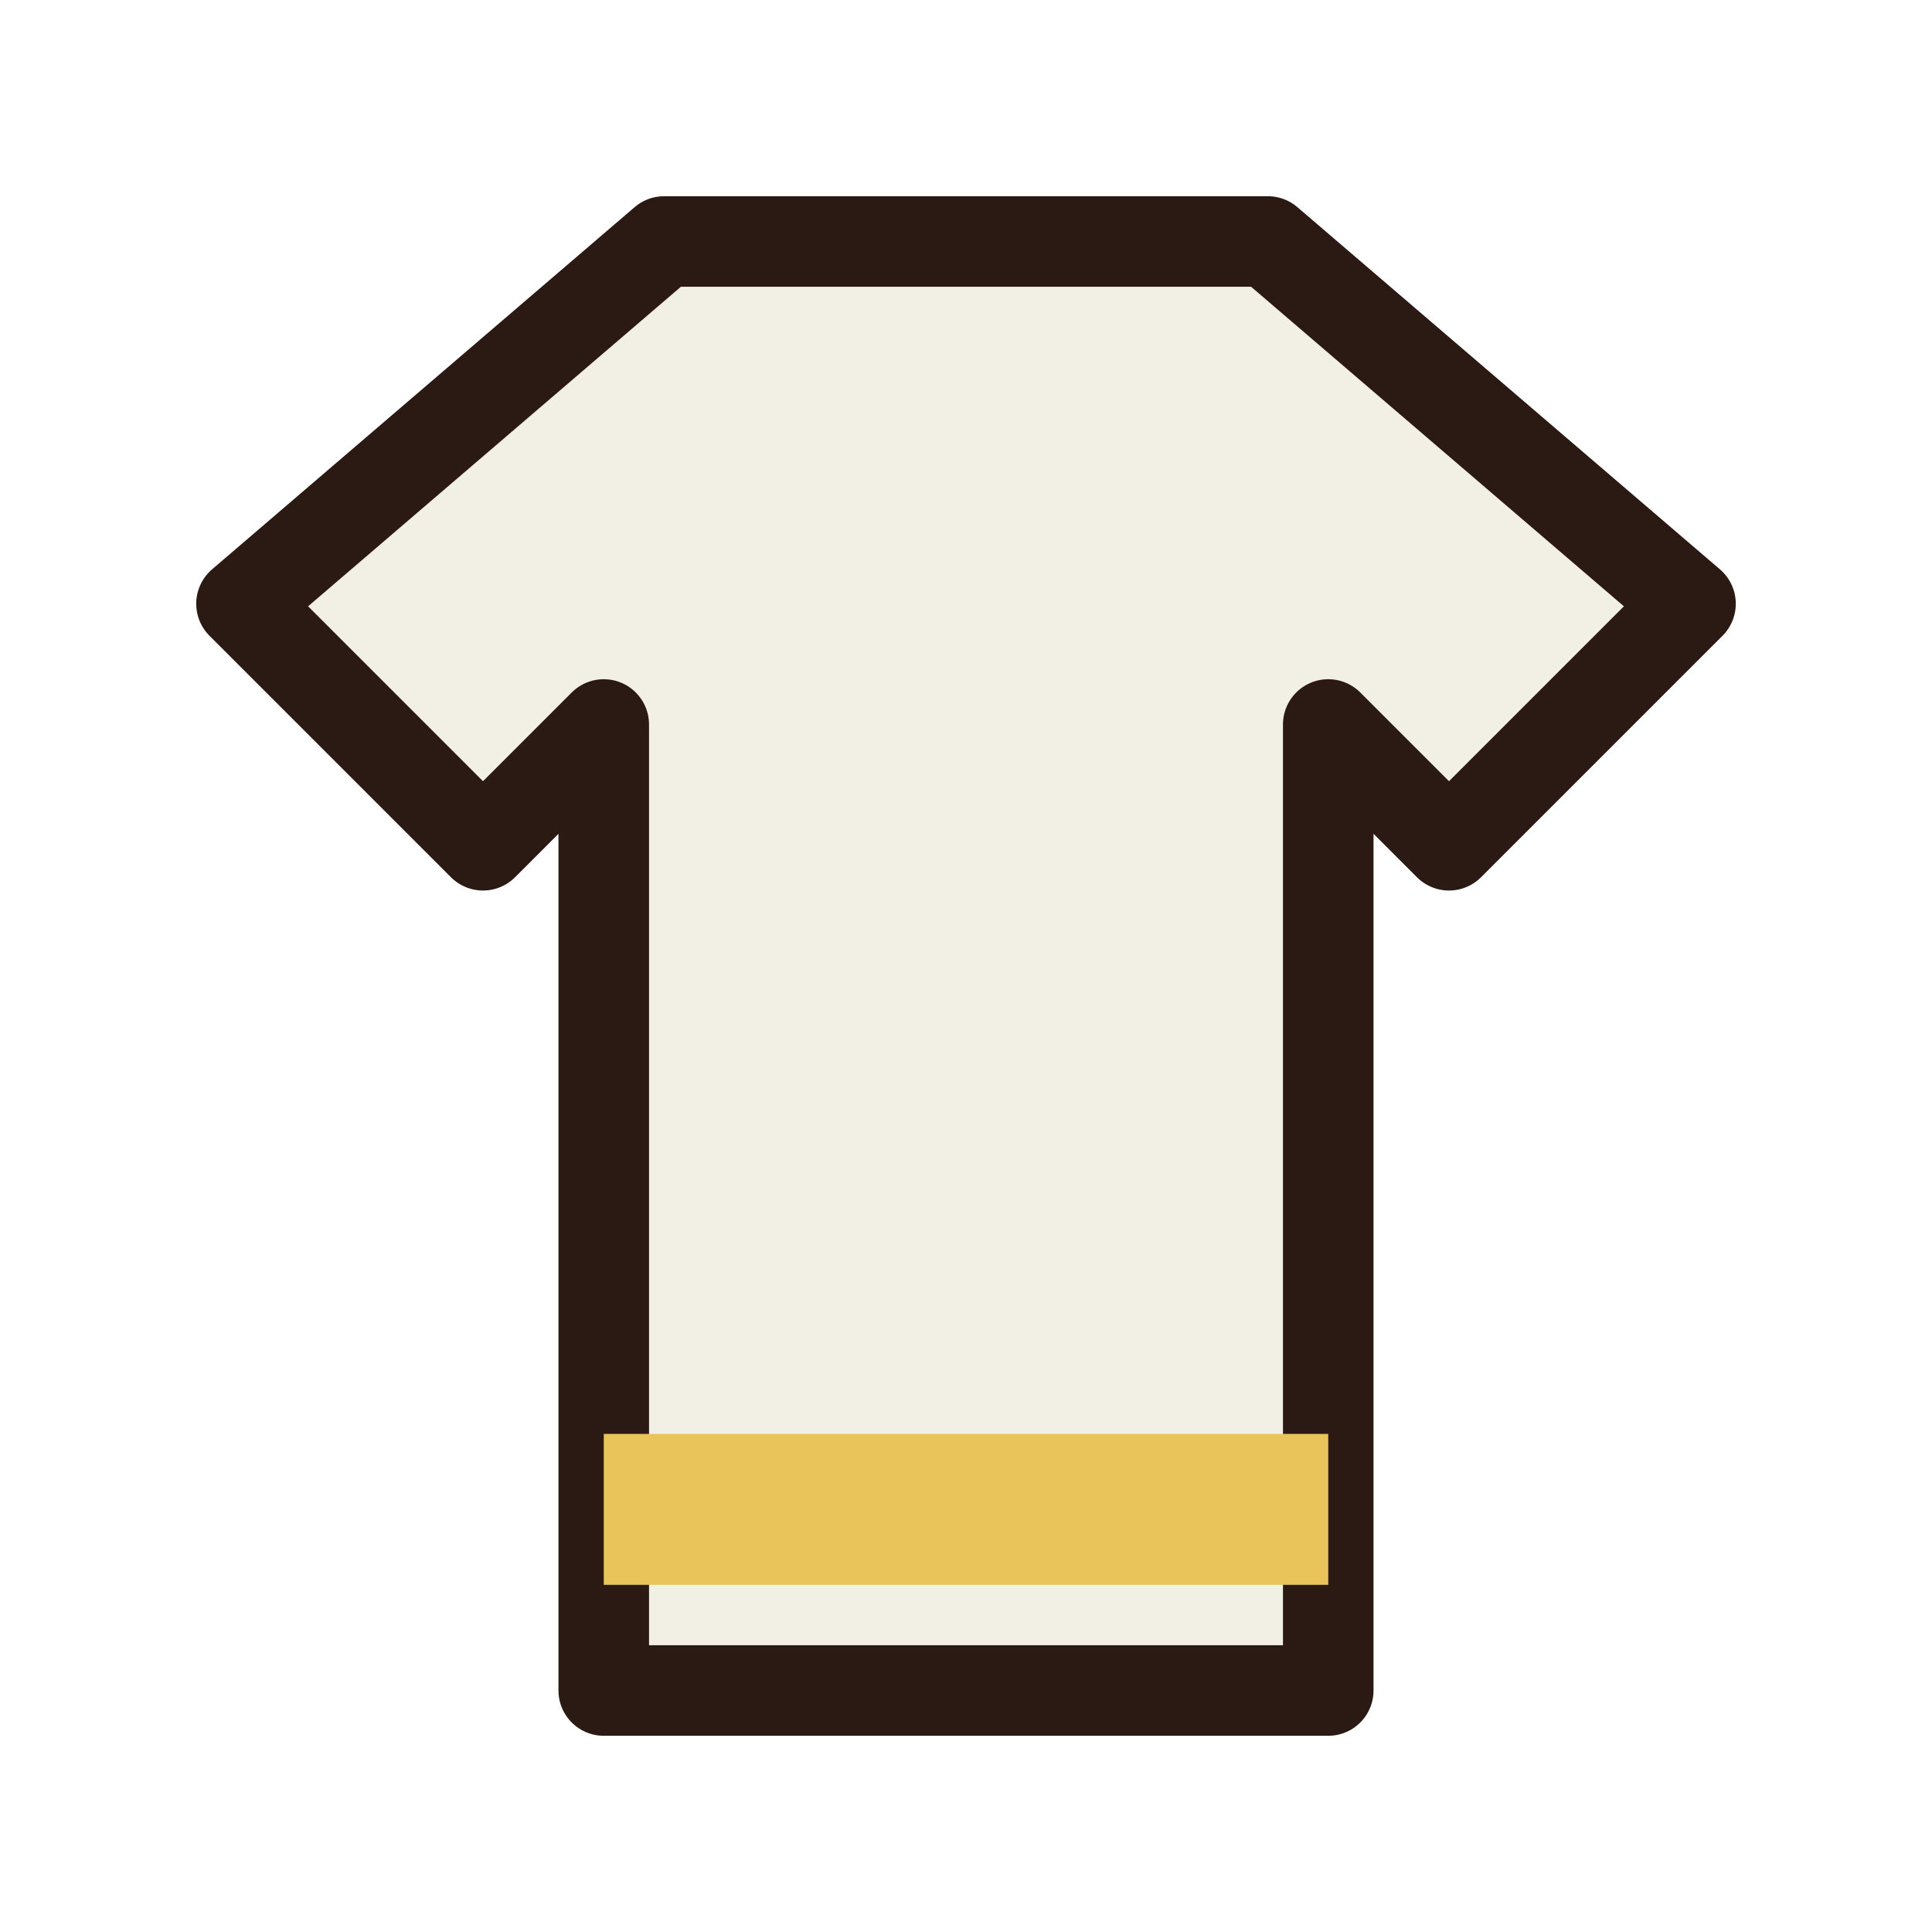
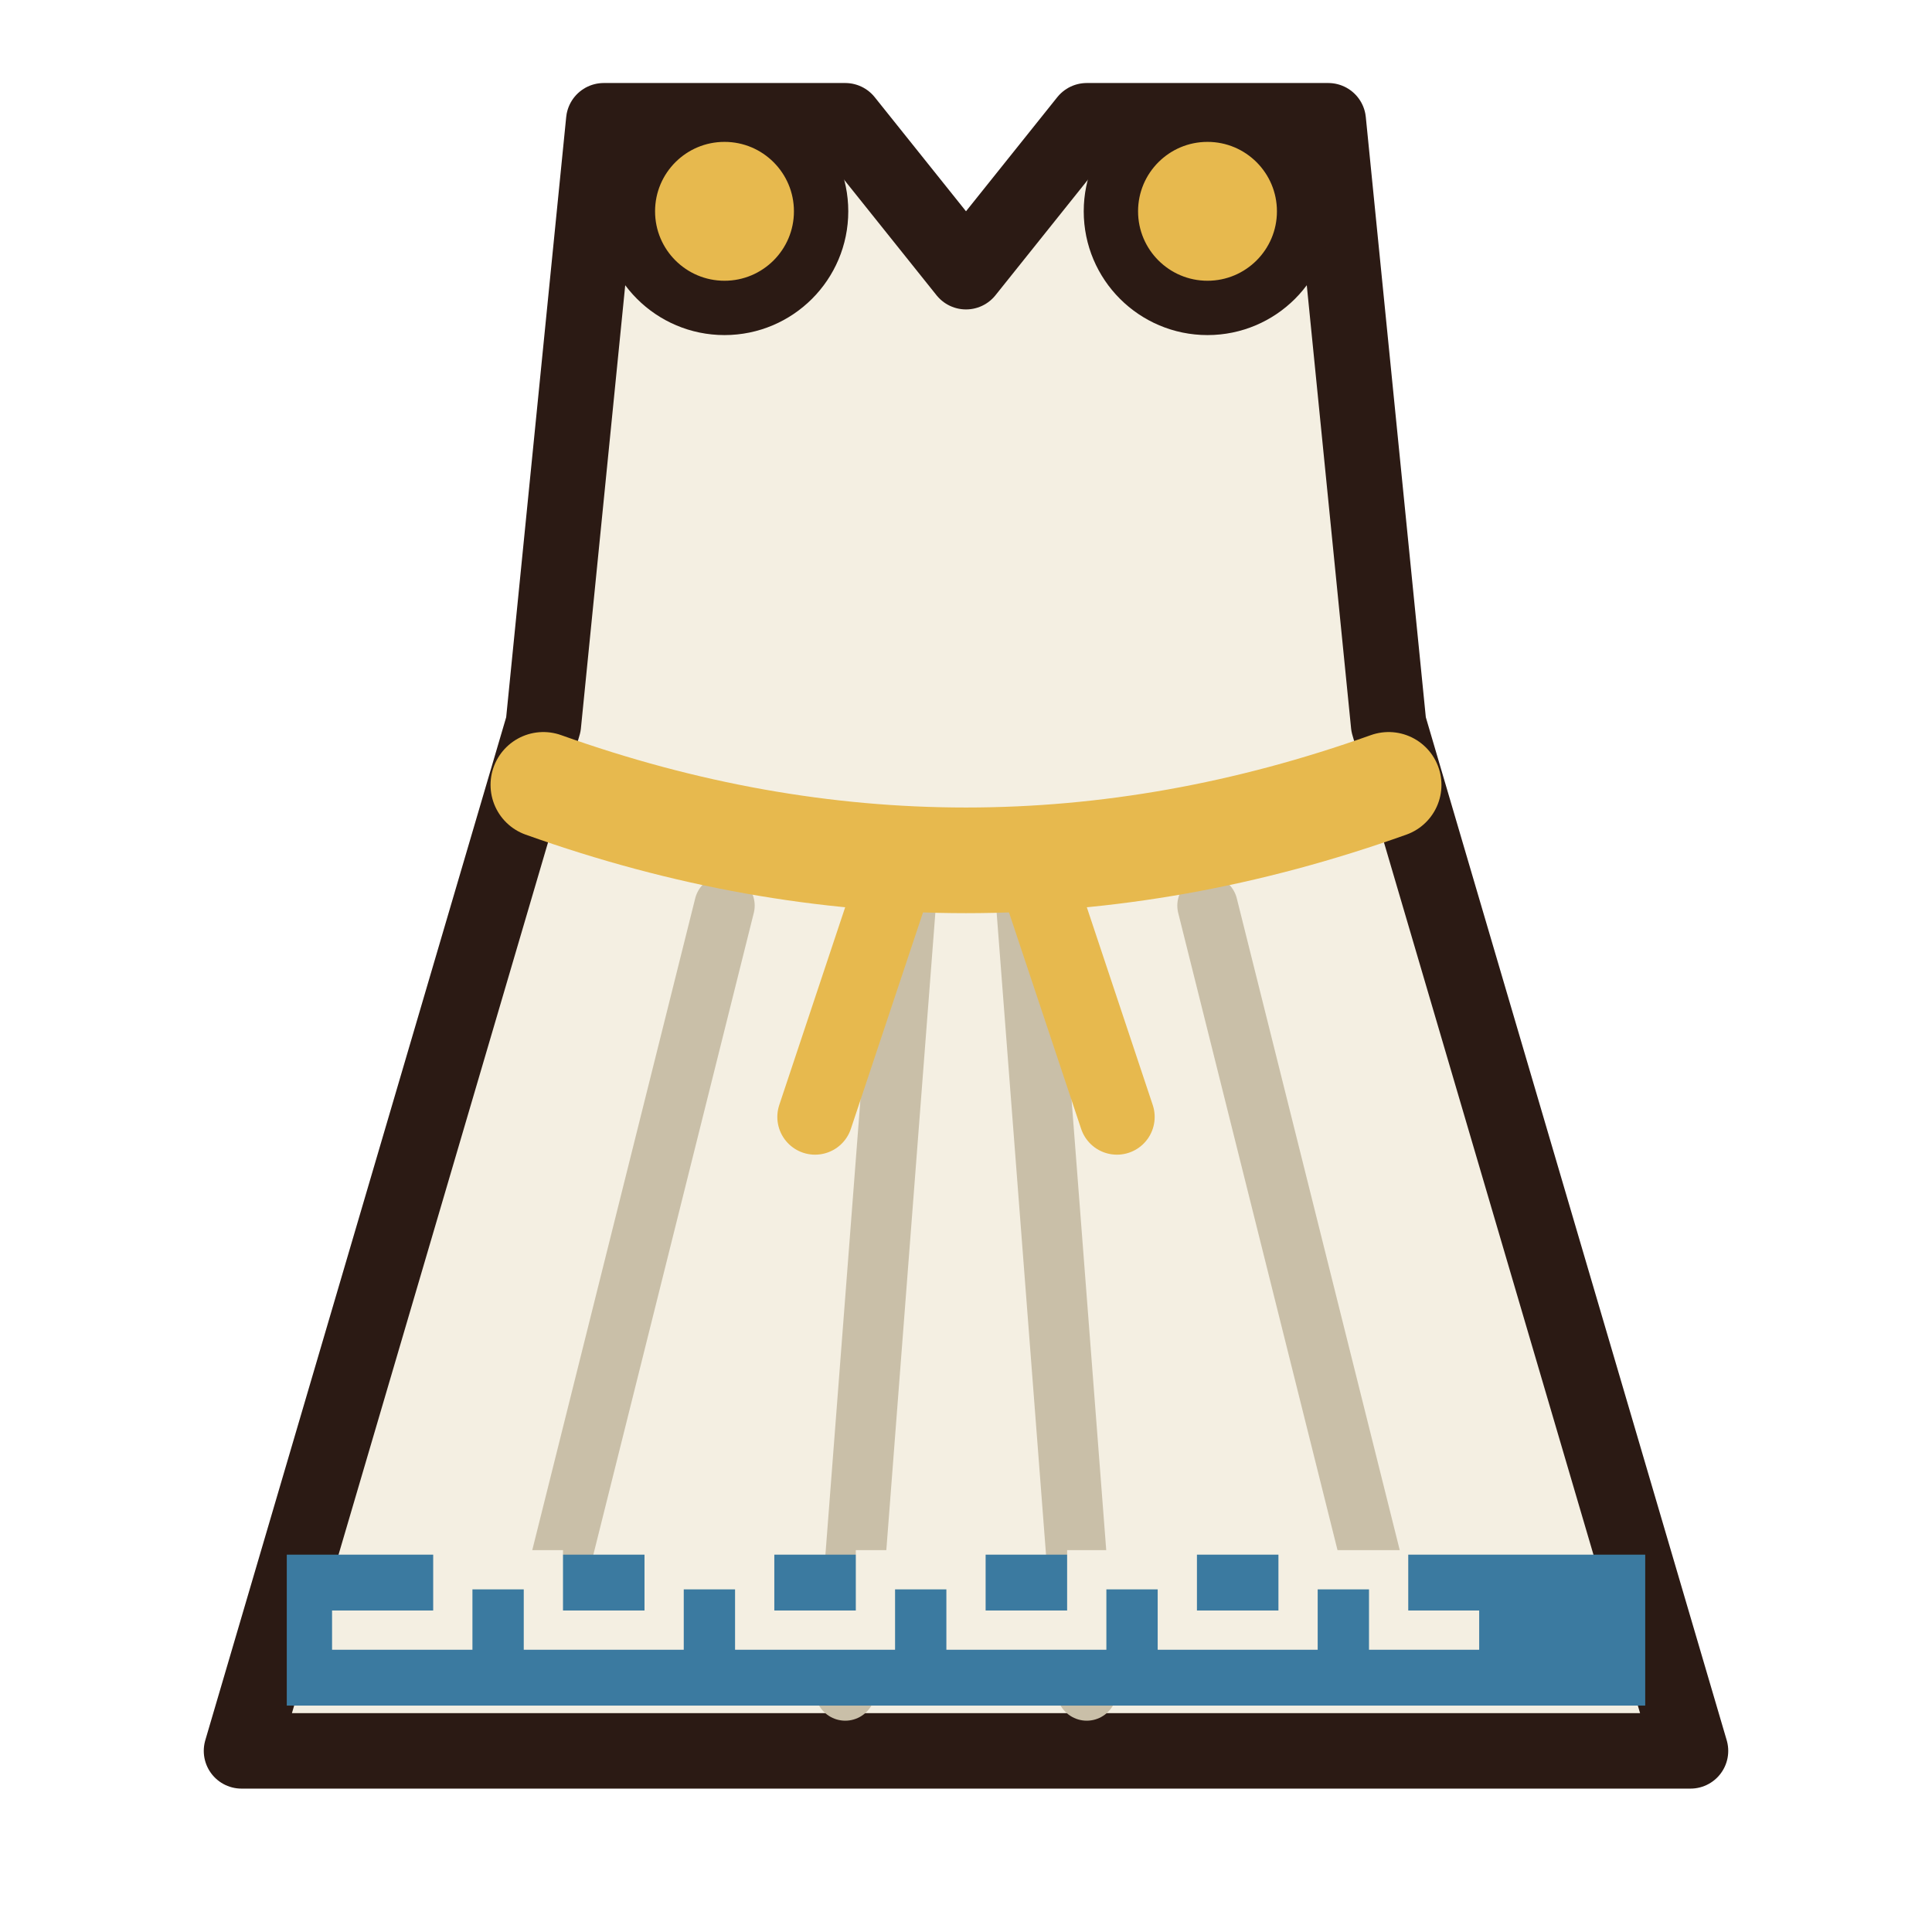
<svg xmlns="http://www.w3.org/2000/svg" width="64" height="64" viewBox="0 0 64 64">
-   <path d="M22 8h20l14 12-8 8-4-4v32H20V24l-4 4-8-8z" fill="#f2efe4" stroke="#2b1a14" stroke-width="3" stroke-linejoin="round" />
-   <path d="M20 50h24" stroke="#e8c45a" stroke-width="5" />
+   <path d="M20 4h8l4 5 4-5h8l2 20 10 34H8l10-34z" fill="#f4efe2" stroke="#2b1a14" stroke-width="2.5" stroke-linejoin="round" />
+   <g fill="none" stroke="#c9bfa8" stroke-width="2" stroke-linecap="round">
+     <path d="M24 30l-6 24M30 30l-2 26M34 30l2 26M40 30l6 24" />
+   </g>
+   <path d="M18 26q14 5 28 0" fill="none" stroke="#e7b94e" stroke-width="3.5" stroke-linecap="round" />
+   <path d="M30 28l-3 9M34 28l3 9" stroke="#e7b94e" stroke-width="2.5" stroke-linecap="round" />
+   <path d="M9.5 54h45" stroke="#3b7aa0" stroke-width="5" />
+   <path d="M11 54h4v-2h3v2h4v-2h3v2h4v-2h3v2h4v-2h3v2h4v-2h3v2h3" fill="none" stroke="#f4efe2" stroke-width="1.3" />
+   <g fill="#e7b94e" stroke="#2b1a14" stroke-width="1.8">
+     <circle cx="24" cy="7" r="3.2" />
+     <circle cx="40" cy="7" r="3.2" />
+   </g>
</svg>
